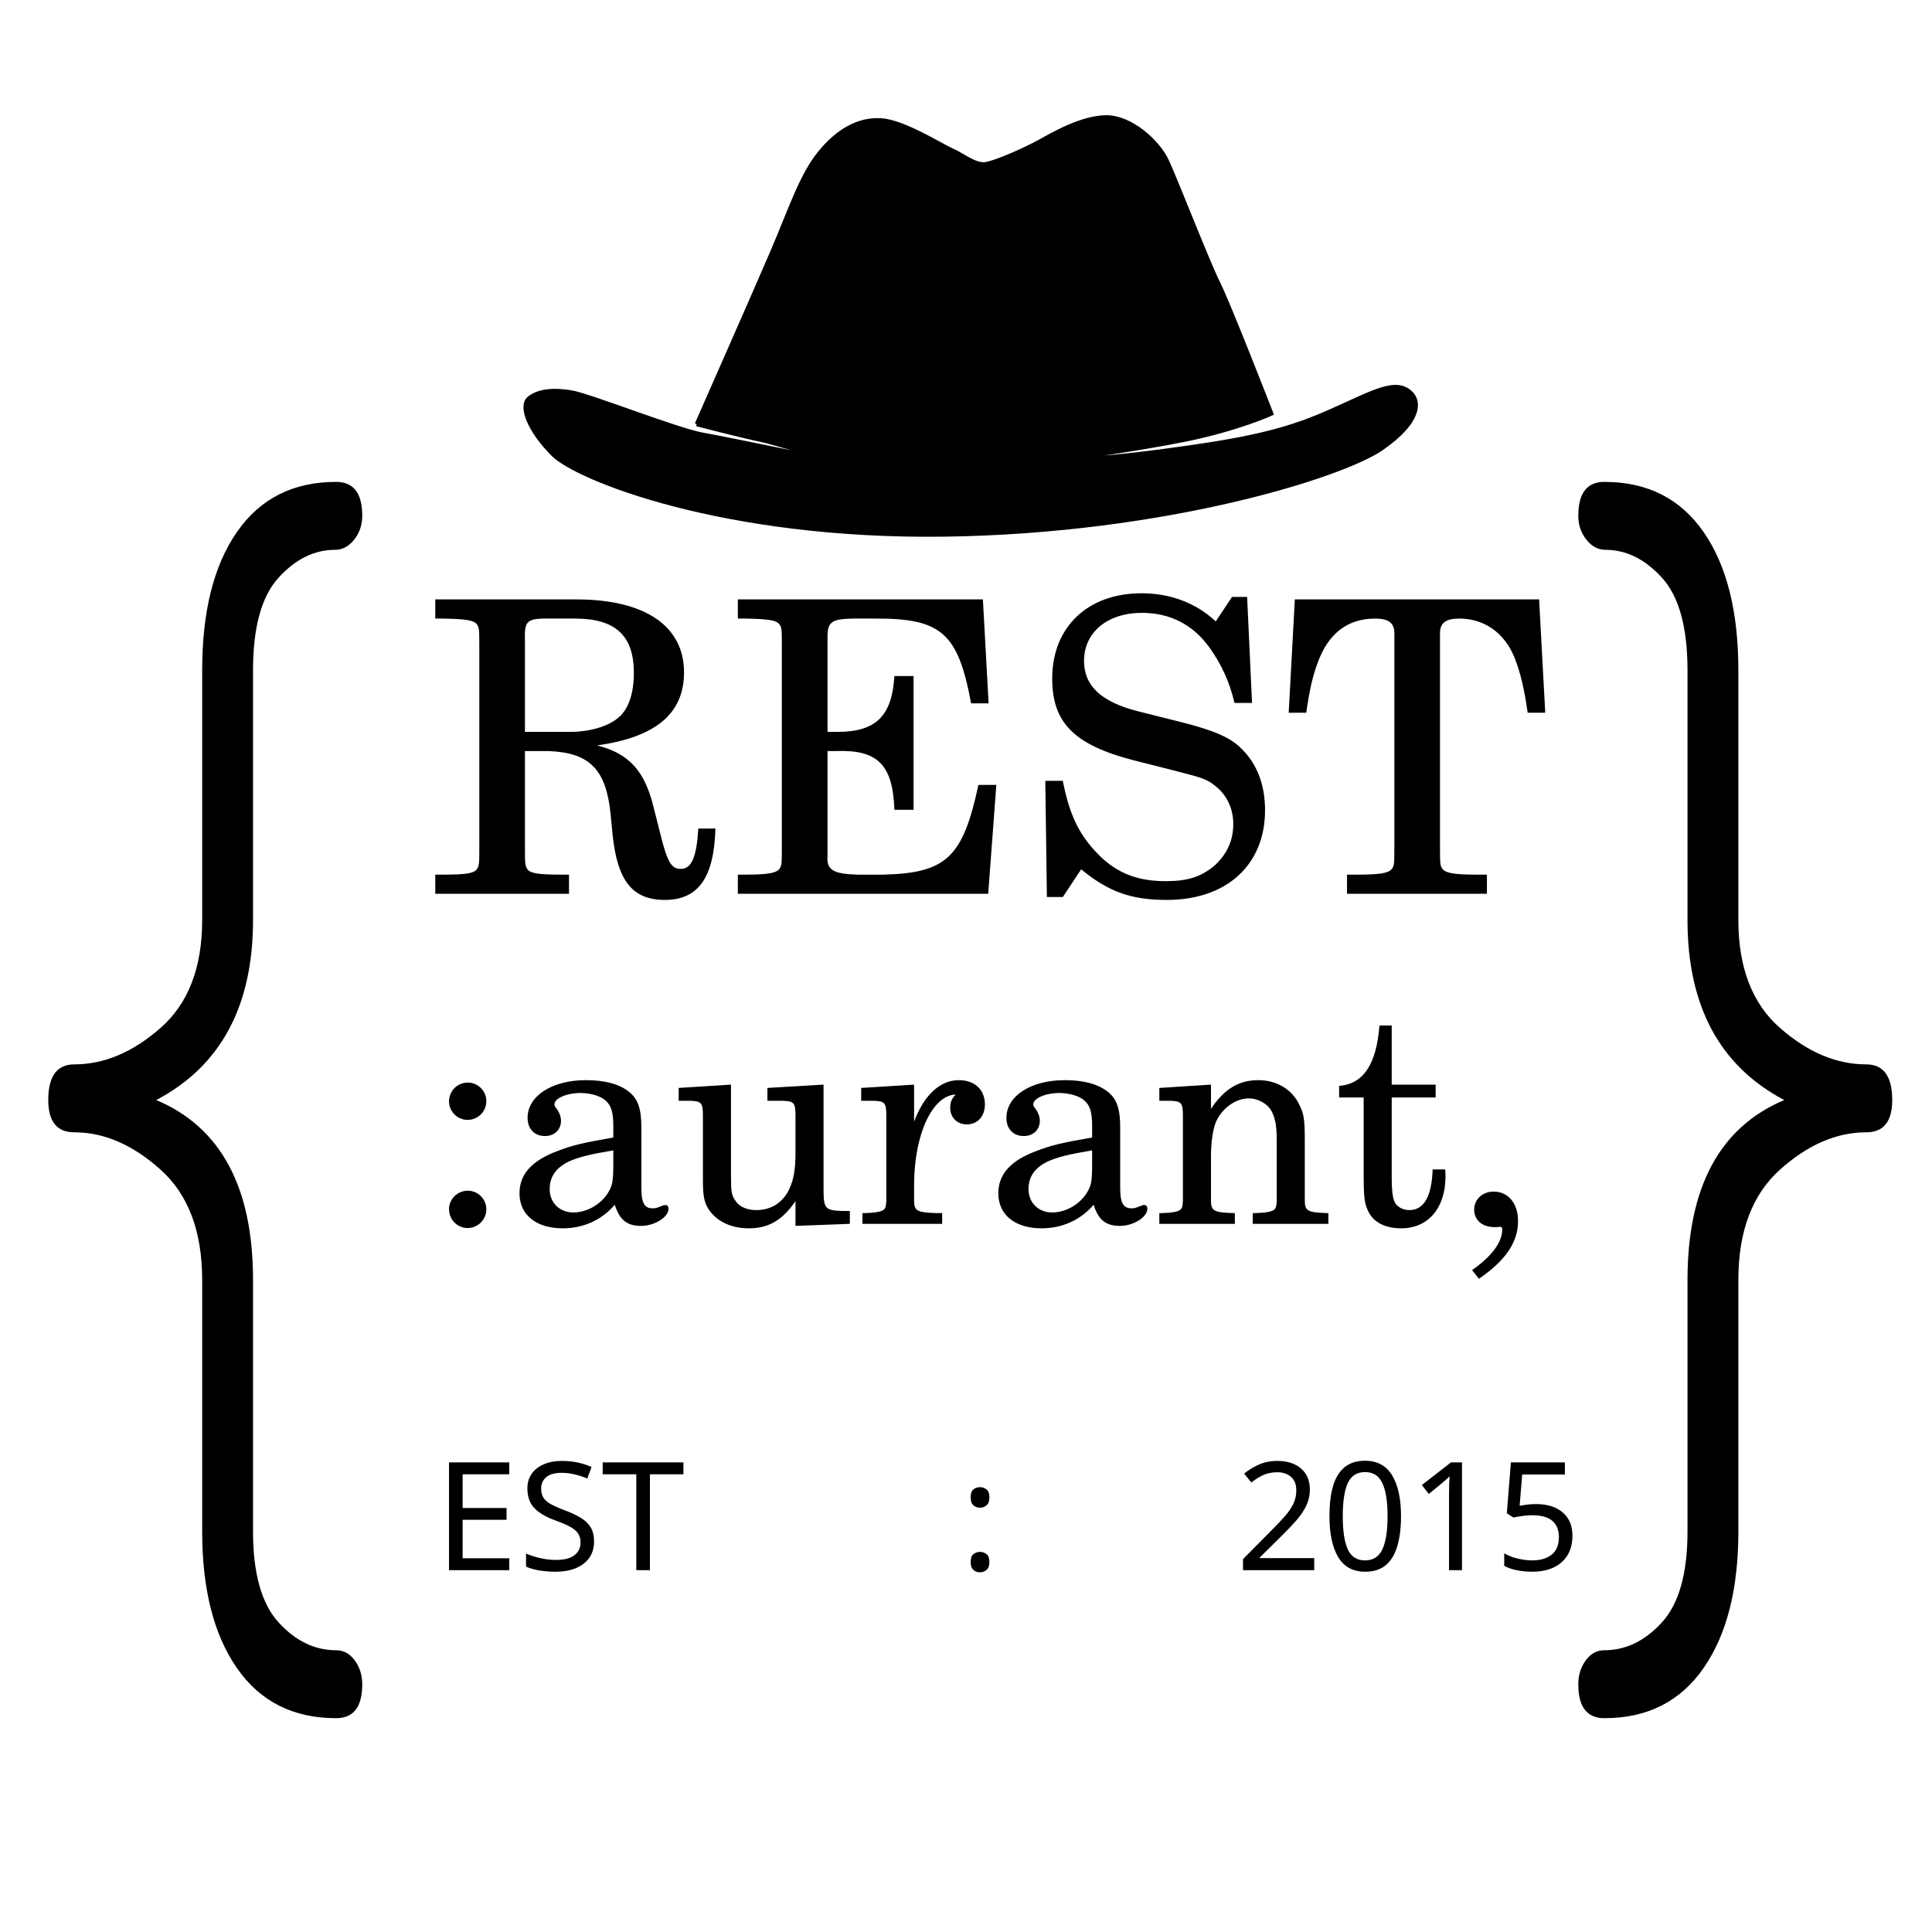
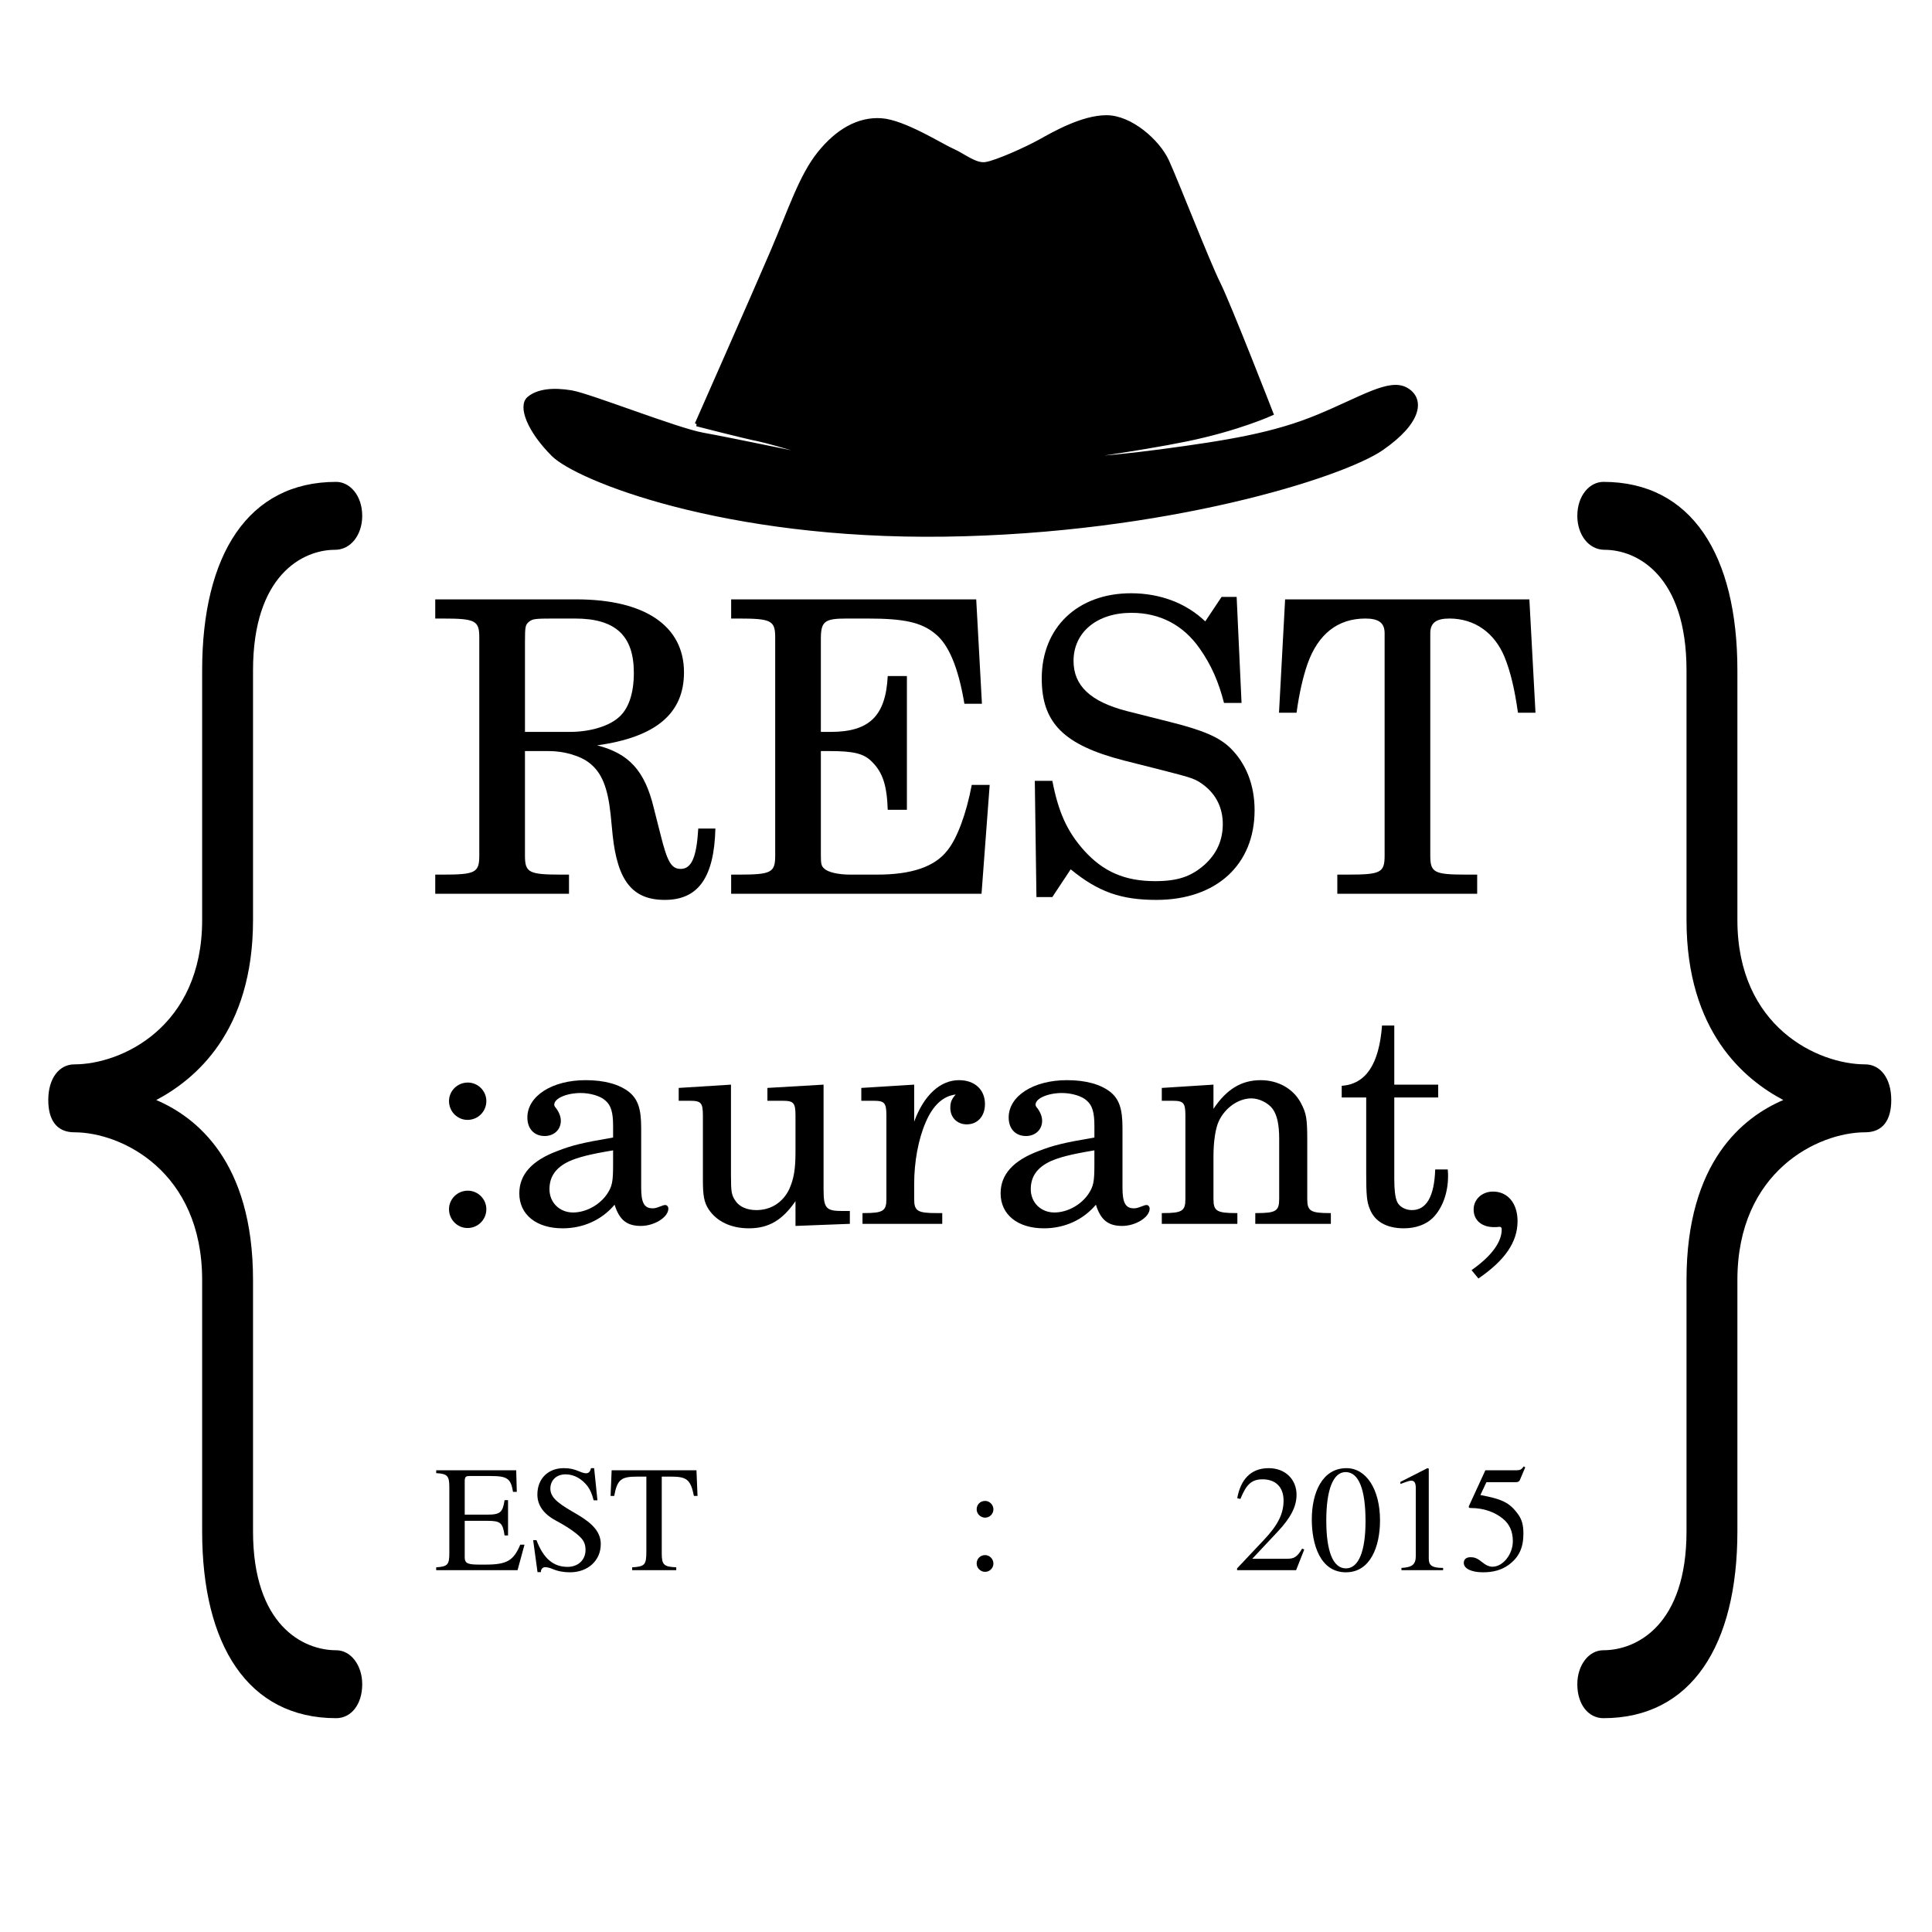
<svg xmlns="http://www.w3.org/2000/svg" width="512" height="512" viewBox="0 0 512 512" id="svg2" version="1.1">
  <defs id="defs4" />
  <g id="layer1" transform="translate(0,-540.3622)">
-     <text xml:space="preserve" style="font-style:normal;font-weight:normal;font-size:384.701px;line-height:125%;font-family:Sans;letter-spacing:0px;word-spacing:0px;fill:#000000;fill-opacity:1;stroke:none;stroke-width:1px;stroke-linecap:butt;stroke-linejoin:miter;stroke-opacity:1" x="-45.43" y="803.428" id="text3344" transform="scale(0.8548094,1.169851)">
-       <tspan id="tspan3346" x="-45.43" y="803.428" style="font-style:normal;font-variant:normal;font-weight:normal;font-stretch:normal;font-family:FreeMono;-inkscape-font-specification:FreeMono">{ }</tspan>
-     </text>
-     <text xml:space="preserve" style="font-style:normal;font-weight:normal;font-size:108.063px;line-height:125%;font-family:Sans;letter-spacing:0px;word-spacing:0px;fill:#000000;fill-opacity:1;stroke:none;stroke-width:1px;stroke-linecap:butt;stroke-linejoin:miter;stroke-opacity:1" x="112.538" y="777.223" id="text3348">
-       <tspan id="tspan3350" x="112.538" y="777.223" style="font-style:normal;font-variant:normal;font-weight:500;font-stretch:normal;font-family:'Century Schoolbook L';-inkscape-font-specification:'Century Schoolbook L Medium'">REST</tspan>
-     </text>
-     <text xml:space="preserve" style="font-style:normal;font-weight:normal;font-size:79.159px;line-height:125%;font-family:Sans;letter-spacing:0px;word-spacing:0px;fill:#000000;fill-opacity:1;stroke:none;stroke-width:1px;stroke-linecap:butt;stroke-linejoin:miter;stroke-opacity:1" x="112.183" y="864.691" id="text3352">
-       <tspan id="tspan3354" x="112.183" y="864.691" style="font-style:normal;font-variant:normal;font-weight:500;font-stretch:normal;font-family:'Century Schoolbook L';-inkscape-font-specification:'Century Schoolbook L Medium'">:aurant,</tspan>
-     </text>
-     <text xml:space="preserve" style="font-style:normal;font-variant:normal;font-weight:normal;font-stretch:normal;font-size:40px;line-height:125%;font-family:STIX;-inkscape-font-specification:STIX;letter-spacing:0px;word-spacing:0px;fill:#000000;fill-opacity:1;stroke:none;stroke-width:1px;stroke-linecap:butt;stroke-linejoin:miter;stroke-opacity:1" x="115.117" y="956.479" id="text3356">
-       <tspan id="tspan3358" x="115.117" y="956.479">EST       :      2015</tspan>
-     </text>
+     <g transform="scale(0.8548094,1.169851)" style="font-style:normal;font-weight:normal;font-size:384.701px;line-height:125%;font-family:Sans;letter-spacing:0px;word-spacing:0px;fill:#000000;fill-opacity:1;stroke:none;stroke-width:1px;stroke-linecap:butt;stroke-linejoin:miter;stroke-opacity:1" id="text3344">
+       <path d="m 112.298,843.437 c 0,-4.232 -3.462,-7.694 -8.079,-7.694 -10.387,0 -25.775,-5.771 -25.775,-26.929 l 0,-56.936 c 0,-26.929 -17.696,-36.931 -30.007,-40.778 11.926,-4.616 30.007,-15.388 30.007,-40.778 l 0,-56.551 c 0,-21.543 15.388,-27.314 25.39,-27.314 5.001,0 8.463,-3.462 8.463,-7.694 0,-4.616 -3.847,-7.694 -8.079,-7.694 -27.314,0 -41.548,16.542 -41.548,42.702 l 0,56.551 c 0,24.236 -25.006,32.7 -39.624,32.7 -4.616,0 -8.079,3.078 -8.079,8.079 0,4.616 2.693,7.309 8.079,7.309 14.619,0 39.624,8.848 39.624,33.469 l 0,56.936 c 0,25.775 14.234,42.317 41.548,42.317 4.616,0 8.079,-3.078 8.079,-7.694 z" style="font-style:normal;font-variant:normal;font-weight:normal;font-stretch:normal;font-family:FreeMono;-inkscape-font-specification:FreeMono" id="path3430" />
+       <path d="m 489.004,843.437 c 0,4.616 3.462,7.694 8.079,7.694 27.314,0 41.548,-16.542 41.548,-42.317 l 0,-56.936 c 0,-24.621 25.006,-33.469 39.624,-33.469 5.386,0 8.079,-2.693 8.079,-7.309 0,-5.001 -3.462,-8.079 -8.079,-8.079 -14.619,0 -39.624,-8.463 -39.624,-32.7 l 0,-56.551 c 0,-26.16 -14.234,-42.702 -41.548,-42.702 -4.232,0 -8.079,3.078 -8.079,7.694 0,4.232 3.462,7.694 8.463,7.694 10.002,0 25.39,5.771 25.39,27.314 l 0,56.551 c 0,25.39 18.081,36.162 30.007,40.778 -12.31,3.847 -30.007,13.849 -30.007,40.778 l 0,56.936 c 0,21.159 -15.388,26.929 -25.775,26.929 -4.616,0 -8.079,3.462 -8.079,7.694 z" style="font-style:normal;font-variant:normal;font-weight:normal;font-stretch:normal;font-family:FreeMono;-inkscape-font-specification:FreeMono" id="path3432" />
+     </g>
+     <g style="font-style:normal;font-weight:normal;font-size:108.063px;line-height:125%;font-family:Sans;letter-spacing:0px;word-spacing:0px;fill:#000000;fill-opacity:1;stroke:none;stroke-width:1px;stroke-linecap:butt;stroke-linejoin:miter;stroke-opacity:1" id="text3348">
+       <path d="m 139.122,739.401 6.268,0 c 4.214,0 8.537,1.297 10.914,3.242 3.134,2.485 4.755,6.376 5.511,13.508 l 0.54,5.511 c 1.297,12.211 5.295,17.182 13.832,17.182 8.861,0 13.076,-5.943 13.4,-18.911 l -4.539,0 c -0.432,7.456 -1.729,10.698 -4.647,10.698 -2.485,0 -3.566,-1.837 -5.403,-9.293 l -1.729,-6.808 c -2.377,-9.942 -6.592,-14.48 -15.021,-16.642 15.561,-2.161 23.017,-8.429 23.017,-19.343 0,-12.319 -10.374,-19.343 -28.529,-19.343 l -37.39,0 0,5.079 1.945,0 c 8.753,0 9.726,0.54 9.726,5.079 l 0,3.134 0,51.546 0,3.026 c 0,4.539 -0.973,5.079 -9.726,5.079 l -1.945,0 0,5.079 35.445,0 0,-5.079 -1.945,0 c -8.753,0 -9.726,-0.54 -9.726,-5.079 l 0,-3.026 0,-24.638 z m 0,-5.079 0,-23.774 c 0,-4.323 0.108,-4.647 1.189,-5.511 0.865,-0.648 1.621,-0.756 6.268,-0.756 l 5.835,0 c 10.698,0 15.561,4.539 15.561,14.372 0,5.511 -1.405,9.726 -4.214,11.995 -2.702,2.269 -7.564,3.674 -12.751,3.674 l -11.887,0 z" style="font-style:normal;font-variant:normal;font-weight:500;font-stretch:normal;font-family:'Century Schoolbook L';-inkscape-font-specification:'Century Schoolbook L Medium'" id="path3403" />
+       <path d="m 258.711,699.201 -64.946,0 0,5.079 1.945,0 c 8.753,0 9.726,0.54 9.726,5.079 l 0,3.134 0,51.438 0,3.134 c 0,4.539 -0.973,5.079 -9.726,5.079 l -1.945,0 0,5.079 66.351,0 2.161,-28.853 -4.755,0 c -1.405,7.564 -3.89,14.264 -6.484,17.398 -3.35,4.323 -9.51,6.376 -18.587,6.376 l -7.132,0 c -3.242,0 -5.943,-0.648 -6.916,-1.621 -0.756,-0.648 -0.865,-1.297 -0.865,-3.566 l 0,-27.556 2.161,0 c 6.592,0 9.293,0.648 11.455,2.918 2.81,2.81 3.89,6.268 4.106,12.643 l 5.079,0 0,-35.445 -5.079,0 c -0.54,10.59 -4.863,14.805 -15.129,14.805 l -2.594,0 0,-24.638 c 0,-4.647 0.973,-5.403 6.808,-5.403 l 5.619,0 c 9.51,0 14.156,0.973 17.83,3.998 3.566,2.81 6.16,8.861 7.781,18.587 l 4.647,0 -1.513,-27.664 z" style="font-style:normal;font-variant:normal;font-weight:500;font-stretch:normal;font-family:'Century Schoolbook L';-inkscape-font-specification:'Century Schoolbook L Medium'" id="path3405" />
+       <path d="m 327.726,698.553 -3.998,0 -4.323,6.484 c -5.079,-4.863 -11.995,-7.456 -19.667,-7.456 -14.156,0 -23.666,9.077 -23.666,22.585 0,11.779 5.835,17.614 21.721,21.721 l 10.266,2.594 c 7.997,2.053 8.753,2.269 11.022,3.998 3.242,2.485 4.971,6.052 4.971,10.266 0,4.323 -1.621,7.889 -4.863,10.806 -3.566,3.134 -7.132,4.323 -13.076,4.323 -7.997,0 -13.724,-2.485 -18.803,-8.105 -4.539,-5.079 -6.808,-10.158 -8.429,-18.479 l -4.647,0 0.432,30.798 4.214,0 4.863,-7.348 c 7.24,5.943 13.292,8.105 22.693,8.105 15.885,0 26.043,-9.293 26.043,-23.774 0,-6.7 -2.269,-12.427 -6.484,-16.534 -2.918,-2.81 -7.132,-4.647 -15.777,-6.808 l -11.563,-2.918 c -9.618,-2.485 -14.156,-6.7 -14.156,-13.292 0,-7.564 6.16,-12.751 15.345,-12.751 7.564,0 13.724,3.242 18.047,9.401 3.134,4.431 5.079,8.969 6.484,14.48 l 4.647,0 -1.297,-28.096 z" style="font-style:normal;font-variant:normal;font-weight:500;font-stretch:normal;font-family:'Century Schoolbook L';-inkscape-font-specification:'Century Schoolbook L Medium'" id="path3408" />
+       <path d="m 405.3,699.201 -64.73,0 -1.621,30.042 4.647,0 c 0.756,-5.403 1.729,-9.51 2.918,-12.968 2.81,-7.889 7.997,-11.995 15.345,-11.995 3.566,0 5.079,1.189 5.079,3.89 l 0,55.761 0,3.134 c 0,4.539 -0.973,5.079 -9.726,5.079 l -2.81,0 0,5.079 37.066,0 0,-5.079 -2.81,0 c -8.645,0 -9.618,-0.54 -9.618,-5.079 l 0,-3.134 0,-55.761 c 0,-2.702 1.513,-3.89 5.079,-3.89 6.592,0 11.887,3.674 14.589,10.158 1.621,3.998 2.702,8.645 3.566,14.805 l 4.647,0 -1.621,-30.042 z" style="font-style:normal;font-variant:normal;font-weight:500;font-stretch:normal;font-family:'Century Schoolbook L';-inkscape-font-specification:'Century Schoolbook L Medium'" id="path3410" />
+     </g>
+     <g style="font-style:normal;font-weight:normal;font-size:79.159px;line-height:125%;font-family:Sans;letter-spacing:0px;word-spacing:0px;fill:#000000;fill-opacity:1;stroke:none;stroke-width:1px;stroke-linecap:butt;stroke-linejoin:miter;stroke-opacity:1" id="text3352">
+       <path d="m 123.978,855.904 c -2.771,0 -4.987,2.216 -4.987,4.908 0,2.771 2.216,4.987 4.908,4.987 2.771,0 4.987,-2.216 4.987,-4.987 0,-2.691 -2.216,-4.908 -4.908,-4.908 z m 0,-28.655 c -2.771,0 -4.987,2.216 -4.987,4.908 0,2.771 2.216,4.987 4.908,4.987 2.771,0 4.987,-2.216 4.987,-4.987 0,-2.691 -2.216,-4.908 -4.908,-4.908 z" style="font-style:normal;font-variant:normal;font-weight:500;font-stretch:normal;font-family:'Century Schoolbook L';-inkscape-font-specification:'Century Schoolbook L Medium'" id="path3413" />
+       <path d="m 169.917,839.202 c 0,-4.987 -0.871,-7.52 -3.166,-9.42 -2.612,-2.058 -6.491,-3.166 -11.557,-3.166 -8.866,0 -15.436,4.195 -15.436,9.895 0,3.008 1.821,4.908 4.591,4.908 2.454,0 4.275,-1.662 4.275,-4.037 0,-1.029 -0.396,-2.137 -1.187,-3.245 -0.475,-0.554 -0.554,-0.792 -0.554,-1.029 0,-1.662 3.246,-3.087 7.045,-3.087 2.454,0 5.224,0.792 6.491,1.979 1.504,1.267 2.058,3.166 2.058,6.728 l 0,3.087 c -8.312,1.425 -10.845,2.058 -14.724,3.562 -6.808,2.533 -10.132,6.254 -10.132,11.241 0,5.62 4.512,9.262 11.478,9.262 5.462,0 10.37,-2.216 13.774,-6.254 1.267,4.037 3.246,5.62 6.966,5.62 3.562,0 7.283,-2.296 7.283,-4.591 0,-0.554 -0.396,-0.95 -0.792,-0.95 -0.317,0 -0.633,0.079 -1.187,0.317 -1.267,0.475 -1.583,0.554 -2.216,0.554 -2.216,0 -3.008,-1.504 -3.008,-5.462 l 0,-15.911 z m -7.441,9.657 c 0,4.75 -0.237,5.858 -1.583,7.916 -1.979,2.929 -5.62,4.908 -9.024,4.908 -3.562,0 -6.254,-2.612 -6.254,-6.174 0,-3.325 1.662,-5.699 5.145,-7.362 2.454,-1.108 5.541,-1.9 11.715,-2.929 l 0,3.641 z" style="font-style:normal;font-variant:normal;font-weight:500;font-stretch:normal;font-family:'Century Schoolbook L';-inkscape-font-specification:'Century Schoolbook L Medium'" id="path3415" />
+       <path d="m 210.813,865.245 14.407,-0.554 0,-3.404 -1.979,0 c -4.354,0 -4.987,-0.712 -4.987,-5.779 l 0,-27.706 -14.882,0.871 0,3.404 4.037,0 c 2.929,0 3.404,0.554 3.404,3.958 l 0,9.737 c 0,4.512 -0.475,7.124 -1.662,9.737 -1.662,3.483 -4.829,5.541 -8.707,5.541 -2.454,0 -4.512,-0.871 -5.541,-2.454 -1.029,-1.504 -1.187,-2.296 -1.187,-6.649 l 0,-24.143 -13.853,0.871 0,3.404 3.008,0 c 2.929,0 3.404,0.554 3.404,3.958 l 0,17.098 c 0,4.037 0.317,5.858 1.504,7.678 2.137,3.246 5.937,5.066 10.686,5.066 5.224,0 8.866,-2.137 12.349,-7.203 l 0,6.57 z" style="font-style:normal;font-variant:normal;font-weight:500;font-stretch:normal;font-family:'Century Schoolbook L';-inkscape-font-specification:'Century Schoolbook L Medium'" id="path3417" />
+       <path d="m 242.265,827.803 -14.011,0.871 0,3.404 3.246,0 c 2.929,0 3.404,0.554 3.404,3.958 l 0,18.919 0,3.166 c 0,3.166 -0.871,3.72 -6.016,3.72 l -0.317,0 0,2.85 21.135,0 0,-2.85 -1.504,0 c -5.066,0 -5.937,-0.554 -5.937,-3.72 l 0,-3.166 0,-0.792 c 0,-5.937 1.108,-11.953 3.087,-16.465 1.9,-4.433 4.591,-6.887 7.916,-7.283 -1.108,1.267 -1.425,2.058 -1.425,3.562 0,2.533 1.821,4.354 4.354,4.354 2.85,0 4.829,-2.137 4.829,-5.383 0,-3.8 -2.691,-6.333 -6.887,-6.333 -4.987,0 -9.341,4.037 -11.874,11.003 l 0,-9.816 z" style="font-style:normal;font-variant:normal;font-weight:500;font-stretch:normal;font-family:'Century Schoolbook L';-inkscape-font-specification:'Century Schoolbook L Medium'" id="path3419" />
+       <path d="m 297.467,839.202 c 0,-4.987 -0.871,-7.52 -3.166,-9.42 -2.612,-2.058 -6.491,-3.166 -11.557,-3.166 -8.866,0 -15.436,4.195 -15.436,9.895 0,3.008 1.821,4.908 4.591,4.908 2.454,0 4.275,-1.662 4.275,-4.037 0,-1.029 -0.396,-2.137 -1.187,-3.245 -0.475,-0.554 -0.554,-0.792 -0.554,-1.029 0,-1.662 3.246,-3.087 7.045,-3.087 2.454,0 5.224,0.792 6.491,1.979 1.504,1.267 2.058,3.166 2.058,6.728 l 0,3.087 c -8.312,1.425 -10.845,2.058 -14.724,3.562 -6.808,2.533 -10.132,6.254 -10.132,11.241 0,5.62 4.512,9.262 11.478,9.262 5.462,0 10.37,-2.216 13.774,-6.254 1.267,4.037 3.246,5.62 6.966,5.62 3.562,0 7.283,-2.296 7.283,-4.591 0,-0.554 -0.396,-0.95 -0.792,-0.95 -0.317,0 -0.633,0.079 -1.187,0.317 -1.267,0.475 -1.583,0.554 -2.216,0.554 -2.216,0 -3.008,-1.504 -3.008,-5.462 l 0,-15.911 z m -7.441,9.657 c 0,4.75 -0.237,5.858 -1.583,7.916 -1.979,2.929 -5.62,4.908 -9.024,4.908 -3.562,0 -6.254,-2.612 -6.254,-6.174 0,-3.325 1.662,-5.699 5.145,-7.362 2.454,-1.108 5.541,-1.9 11.715,-2.929 l 0,3.641 z" style="font-style:normal;font-variant:normal;font-weight:500;font-stretch:normal;font-family:'Century Schoolbook L';-inkscape-font-specification:'Century Schoolbook L Medium'" id="path3421" />
+       <path d="m 321.582,827.803 -13.694,0.871 0,3.404 2.85,0 c 2.929,0 3.404,0.554 3.404,3.958 l 0,18.919 0,3.166 c 0,3.166 -0.871,3.72 -5.937,3.72 l -0.317,0 0,2.85 20.027,0 0,-2.85 -0.317,0 c -5.145,0 -6.016,-0.554 -6.016,-3.72 l 0,-3.166 0,-8.232 c 0,-3.879 0.554,-7.441 1.425,-9.262 1.662,-3.562 5.224,-6.016 8.628,-6.016 2.058,0 4.433,1.187 5.62,2.771 1.187,1.662 1.741,4.116 1.741,7.916 l 0,12.824 0,3.166 c 0,3.166 -0.871,3.72 -6.016,3.72 l -0.317,0 0,2.85 20.027,0 0,-2.85 -0.317,0 c -5.066,0 -5.937,-0.554 -5.937,-3.72 l 0,-3.166 0,-12.428 c 0,-5.699 -0.237,-7.124 -1.662,-9.816 -1.979,-3.8 -6.016,-6.095 -10.686,-6.095 -5.066,0 -9.024,2.375 -12.507,7.599 l 0,-6.412 z" style="font-style:normal;font-variant:normal;font-weight:500;font-stretch:normal;font-family:'Century Schoolbook L';-inkscape-font-specification:'Century Schoolbook L Medium'" id="path3423" />
+       <path d="m 369.499,827.803 0,-15.673 -3.245,0 c -0.792,10.291 -4.275,15.515 -10.686,15.99 l 0,3.087 6.491,0 0,20.185 c 0,5.541 0.158,7.52 0.95,9.341 1.267,3.325 4.433,5.145 9.024,5.145 3.087,0 5.779,-0.95 7.599,-2.691 2.612,-2.533 4.116,-6.728 4.116,-11.082 0,-0.475 0,-1.029 -0.079,-1.821 l -3.325,0 c -0.237,7.124 -2.296,10.766 -6.174,10.766 -1.821,0 -3.404,-0.95 -3.958,-2.296 -0.475,-1.108 -0.712,-3.087 -0.712,-5.937 l 0,-21.61 11.636,0 0,-3.404 -11.636,0 z" style="font-style:normal;font-variant:normal;font-weight:500;font-stretch:normal;font-family:'Century Schoolbook L';-inkscape-font-specification:'Century Schoolbook L Medium'" id="path3425" />
+       <path d="m 391.796,879.177 c 7.045,-4.829 10.37,-9.657 10.37,-15.198 0,-4.75 -2.612,-7.837 -6.491,-7.837 -2.929,0 -5.145,2.058 -5.145,4.75 0,2.85 2.137,4.67 5.383,4.67 0.317,0 1.108,0 1.267,-0.079 l 0.237,0 c 0.396,0 0.554,0.237 0.554,0.712 0,3.325 -2.691,7.045 -7.995,10.766 l 1.821,2.216 z" style="font-style:normal;font-variant:normal;font-weight:500;font-stretch:normal;font-family:'Century Schoolbook L';-inkscape-font-specification:'Century Schoolbook L Medium'" id="path3427" />
+     </g>
+     <g style="font-style:normal;font-variant:normal;font-weight:normal;font-stretch:normal;font-size:40px;line-height:125%;font-family:STIX;-inkscape-font-specification:STIX;letter-spacing:0px;word-spacing:0px;fill:#000000;fill-opacity:1;stroke:none;stroke-width:1px;stroke-linecap:butt;stroke-linejoin:miter;stroke-opacity:1" id="text3356">
+       <path d="m 138.997,949.719 -1.12,0 c -1.8,4.24 -3.52,5.28 -9.24,5.28 l -1.44,0 c -2.96,0 -4.04,-0.2 -4.04,-1.88 l 0,-9.72 6.04,0 c 3.44,0 4.04,0.52 4.52,3.88 l 0.92,0 0,-9.36 -0.92,0 c -0.48,3.16 -1.08,3.84 -4.52,3.84 l -6.04,0 0,-8.8 c 0,-1.28 0.28,-1.44 1.4,-1.44 l 5.24,0 c 4.64,0 5.56,0.6 6.16,4.2 l 1,0 -0.16,-5.72 -21.2,0 0,0.76 c 3,0.16 3.48,0.76 3.48,3.72 l 0,17.44 c 0,3.08 -0.4,3.6 -3.48,3.8 l 0,0.76 21.56,0 1.84,-6.76 z" style="" id="path3435" />
+       <path d="m 158.33,937.959 -0.88,-8.52 -0.84,0 c -0.16,0.88 -0.6,1.36 -1.28,1.36 -0.4,0 -1.04,-0.16 -1.76,-0.48 -1.52,-0.64 -2.56,-0.88 -4.2,-0.88 -3.96,0 -6.96,2.64 -6.96,7 0,2.48 1.28,4.96 4.88,6.88 2.56,1.36 5.32,3.12 6.72,4.64 0.76,0.84 1.16,1.76 1.16,3.16 0,2.64 -1.96,4.48 -4.76,4.48 -3.8,0 -6.4,-2.24 -8.24,-7.08 l -0.88,0 1.16,8.48 0.88,0 c 0,-0.84 0.52,-1.32 1.12,-1.32 0.44,0 1.12,0.12 1.88,0.44 1.48,0.64 3.04,0.92 4.72,0.92 4.64,0 8.16,-3 8.16,-7.48 0,-3.04 -1.96,-5.36 -6.2,-7.84 -4.2,-2.44 -7.16,-4.12 -7.16,-6.84 0,-2.2 1.56,-3.8 4.04,-3.8 2.4,0 4.4,1.32 5.8,3.12 0.72,0.96 1.16,2 1.64,3.76 l 1,0 z" style="" id="path3437" />
+       <path d="m 184.852,936.799 -0.28,-6.8 -22.48,0 -0.28,6.8 0.96,0 c 0.8,-4.4 1.88,-5.12 6.12,-5.12 l 2.4,0 0,19.88 c 0,3.52 -0.44,3.96 -3.76,4.16 l 0,0.76 11.68,0 0,-0.76 c -3.28,-0.16 -3.84,-0.64 -3.84,-3.68 l 0,-20.36 2.36,0 c 4.24,0 5.28,0.72 6.16,5.12 l 0.96,0 z" style="" id="path3439" />
+       <path d="m 263.266,940.359 c 0,-1.2 -1,-2.24 -2.2,-2.24 -1.28,0 -2.24,0.96 -2.24,2.24 0,1.2 1.04,2.2 2.24,2.2 1.2,0 2.2,-1 2.2,-2.2 z m 0,14.36 c 0,-1.2 -1,-2.24 -2.2,-2.24 -1.28,0 -2.24,0.96 -2.24,2.24 0,1.2 1.04,2.2 2.24,2.2 1.2,0 2.2,-1 2.2,-2.2 z" style="" id="path3441" />
+       <path d="m 345.639,950.999 -0.56,-0.24 c -1.32,2.24 -2.16,2.68 -3.84,2.68 l -9.36,0 6.6,-7.04 c 3.56,-3.76 5.12,-6.76 5.12,-9.92 0,-3.96 -2.88,-7.04 -7.4,-7.04 -4.92,0 -7.48,3.28 -8.32,7.96 l 0.84,0.2 c 1.6,-3.92 3,-5.2 5.88,-5.2 3.4,0 5.56,2 5.56,5.64 0,3.4 -1.44,6.44 -5.2,10.4 l -7.12,7.56 0,0.48 15.64,0 2.16,-5.48 z" style="" id="path3443" />
+       <path d="m 365.719,943.279 c 0,-8.2 -3.64,-13.84 -8.88,-13.84 -6.44,0 -9.2,6.52 -9.2,13.6 0,6.56 2.2,14 9.04,14 6.52,0 9.04,-6.88 9.04,-13.76 z m -3.84,0.2 c 0,7.92 -1.8,12.52 -5.2,12.52 -3.44,0 -5.2,-4.56 -5.2,-12.68 0,-8.12 1.8,-12.84 5.12,-12.84 3.52,0 5.28,4.68 5.28,13 z" style="" id="path3445" />
+       <path d="m 382.439,956.479 0,-0.6 c -3,0 -3.8,-0.72 -3.8,-2.44 l 0,-23.88 -0.36,-0.12 -7.16,3.64 0,0.56 1.08,-0.4 c 0.72,-0.28 1.4,-0.48 1.8,-0.48 0.84,0 1.2,0.6 1.2,1.96 l 0,17.96 c 0,2.2 -0.84,3.04 -3.8,3.2 l 0,0.6 11.04,0 z" style="" id="path3447" />
+       <path d="m 404.199,929.239 -0.36,-0.28 c -0.64,0.84 -1,1.04 -1.92,1.04 l -8.28,0 -4.36,9.48 c 0,0 -0.04,0.12 -0.04,0.2 0,0.24 0.12,0.32 0.48,0.32 3.84,0 6.64,1.28 8.52,2.8 1.8,1.44 2.68,3.44 2.68,6 0,3.44 -2.6,6.76 -5.4,6.76 -0.8,0 -1.72,-0.36 -2.84,-1.28 -1.28,-1.04 -2.04,-1.24 -2.96,-1.24 -1.12,0 -1.8,0.52 -1.8,1.52 0,1.52 2.08,2.48 5.08,2.48 2.72,0 4.92,-0.6 6.8,-1.96 2.72,-2 3.92,-4.48 3.92,-8.32 0,-2.12 -0.36,-3.64 -1.4,-5.08 -2.28,-3.16 -4.28,-4.04 -10,-5.12 l 1.6,-3.4 7.76,0 c 0.64,0 0.96,-0.24 1.08,-0.52 l 1.44,-3.4 z" style="" id="path3449" />
+     </g>
    <path style="fill:#000000;fill-opacity:1;fill-rule:evenodd;stroke:#000000;stroke-width:1.122px;stroke-linecap:butt;stroke-linejoin:miter;stroke-opacity:1" d="m 184.666,652.777 c 0,0 15.223,-34.452 20.03,-45.67 4.807,-11.217 7.612,-20.03 12.419,-26.04 4.807,-6.009 10.416,-9.214 16.425,-8.813 6.009,0.401 16.024,6.81 18.829,8.012 2.804,1.202 6.009,4.006 8.813,3.606 2.804,-0.401 10.816,-4.006 14.422,-6.009 3.606,-2.003 11.217,-6.41 17.627,-6.41 6.41,0 13.621,6.41 16.024,11.618 2.404,5.208 10.816,26.841 13.621,32.449 2.804,5.609 14.021,34.452 14.021,34.452 0,0 -8.813,4.006 -22.434,6.81 -13.043,2.685 -34.853,5.609 -34.853,5.609 0,0 10.015,0 28.043,-2.404 18.027,-2.404 30.046,-4.407 41.663,-9.214 11.618,-4.807 18.829,-9.615 23.235,-7.211 4.407,2.404 4.006,8.413 -6.41,15.624 -10.416,7.211 -57.287,22.034 -115.776,22.835 -58.489,0.801 -97.348,-14.823 -103.758,-21.232 -6.41,-6.41 -8.813,-12.82 -6.41,-14.823 2.404,-2.003 6.41,-2.404 11.217,-1.602 4.807,0.801 28.043,10.015 34.853,11.217 6.81,1.202 35.654,7.211 35.654,7.211 0,0 -16.826,-5.208 -20.832,-6.009 -4.006,-0.801 -16.425,-4.006 -16.425,-4.006 z" id="path3407" />
  </g>
</svg>
